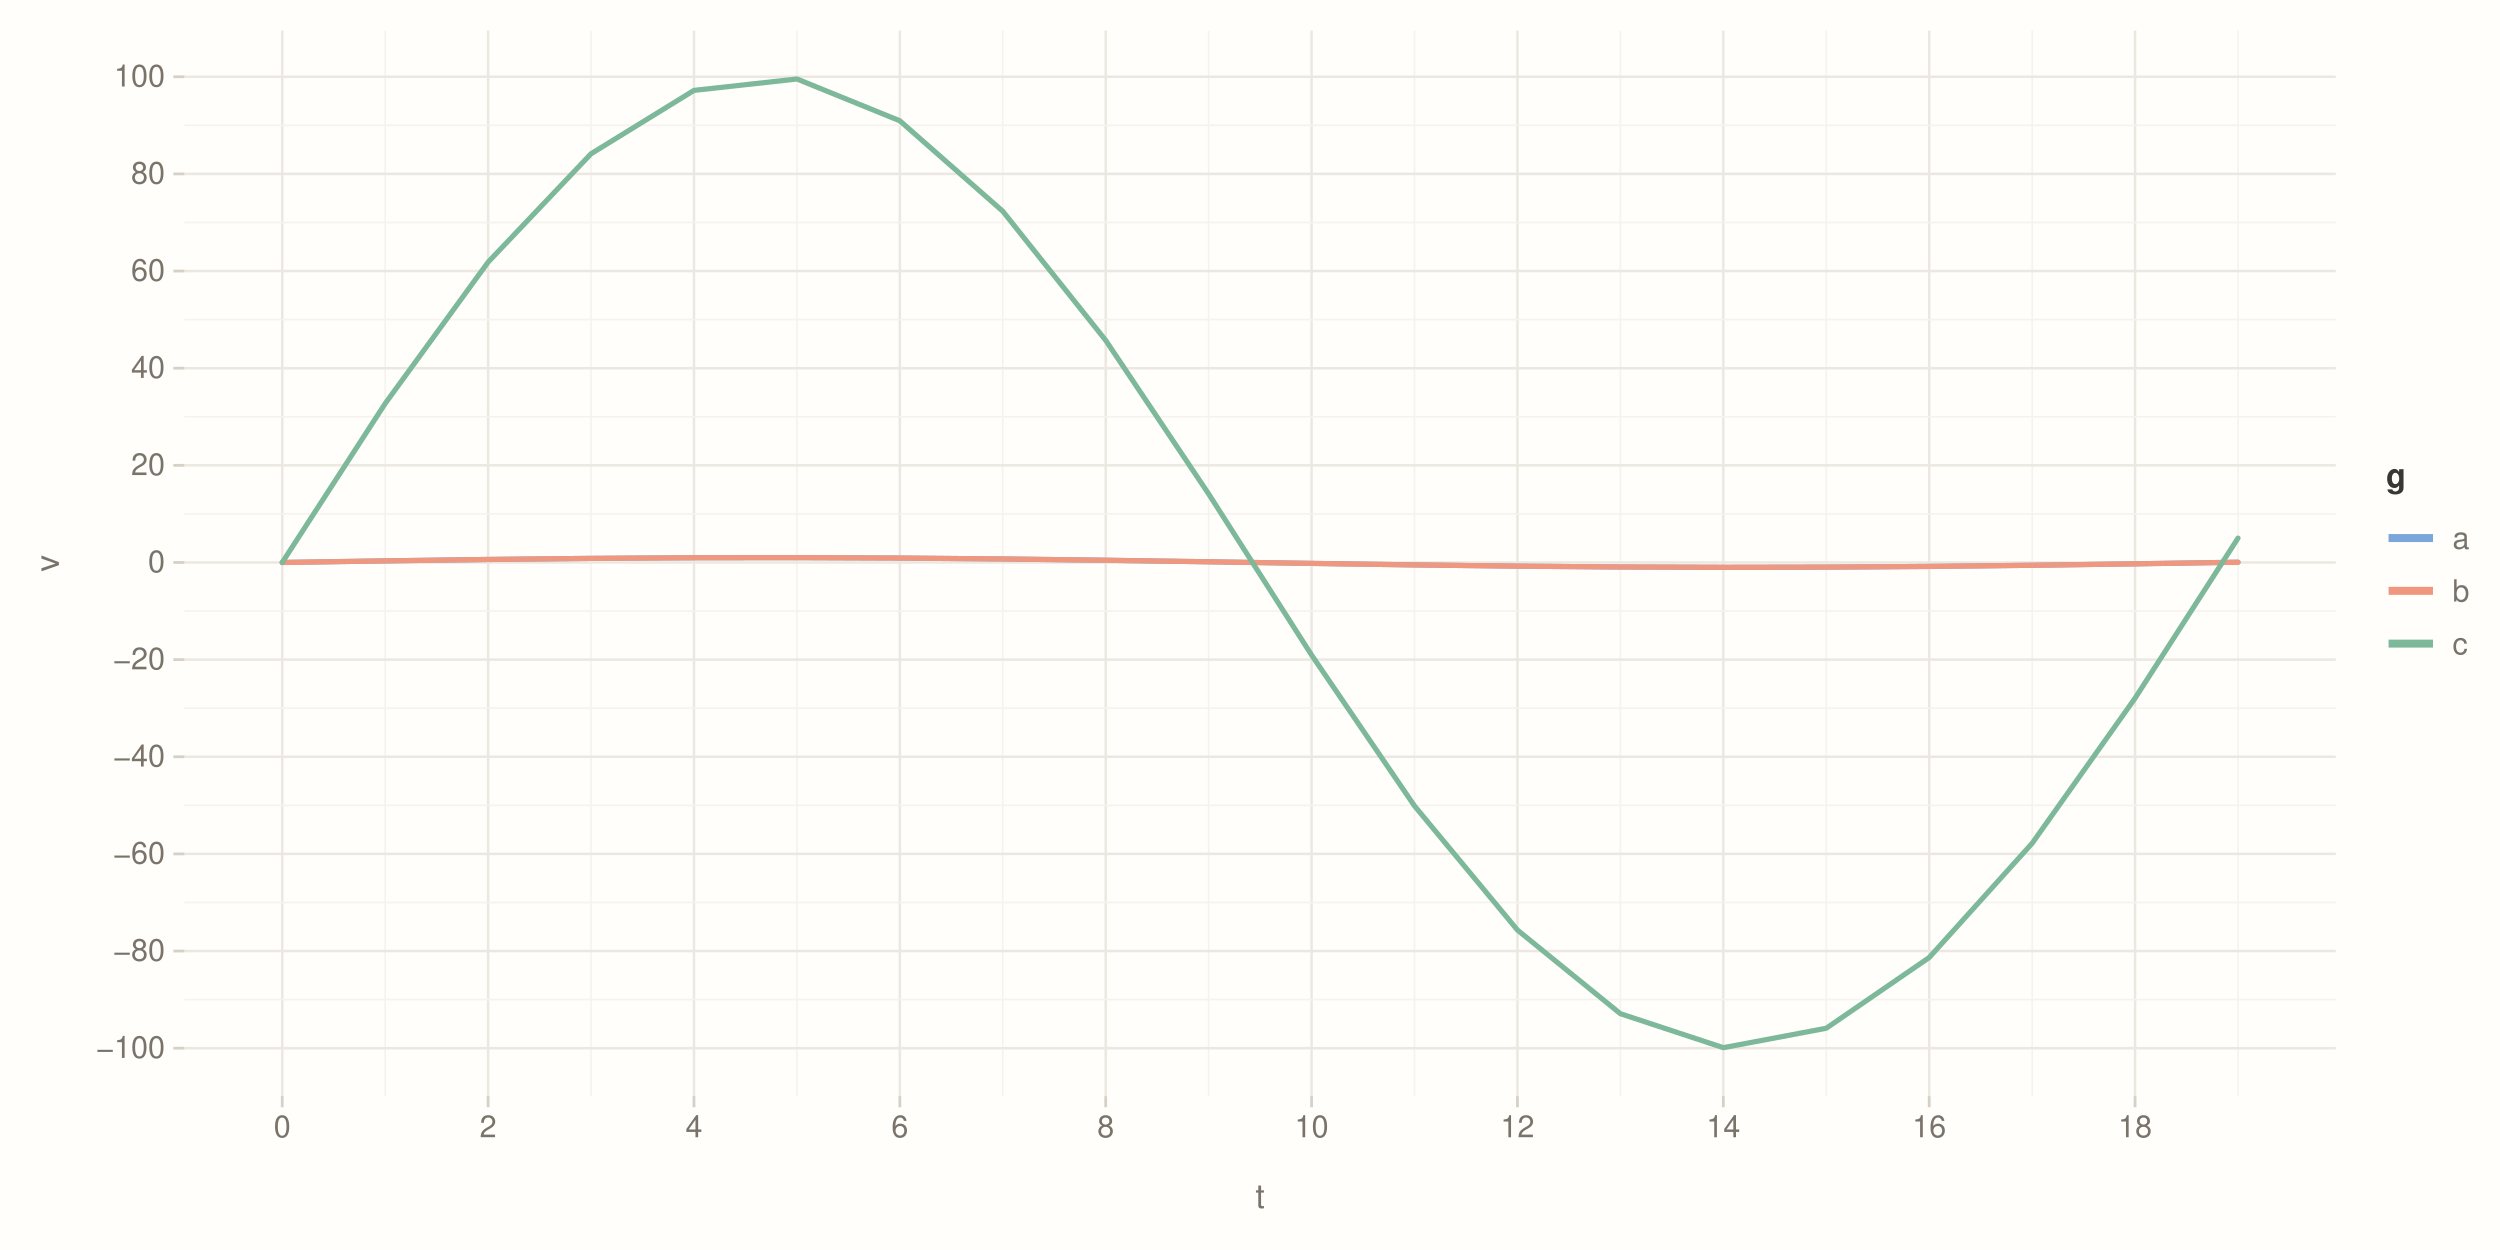
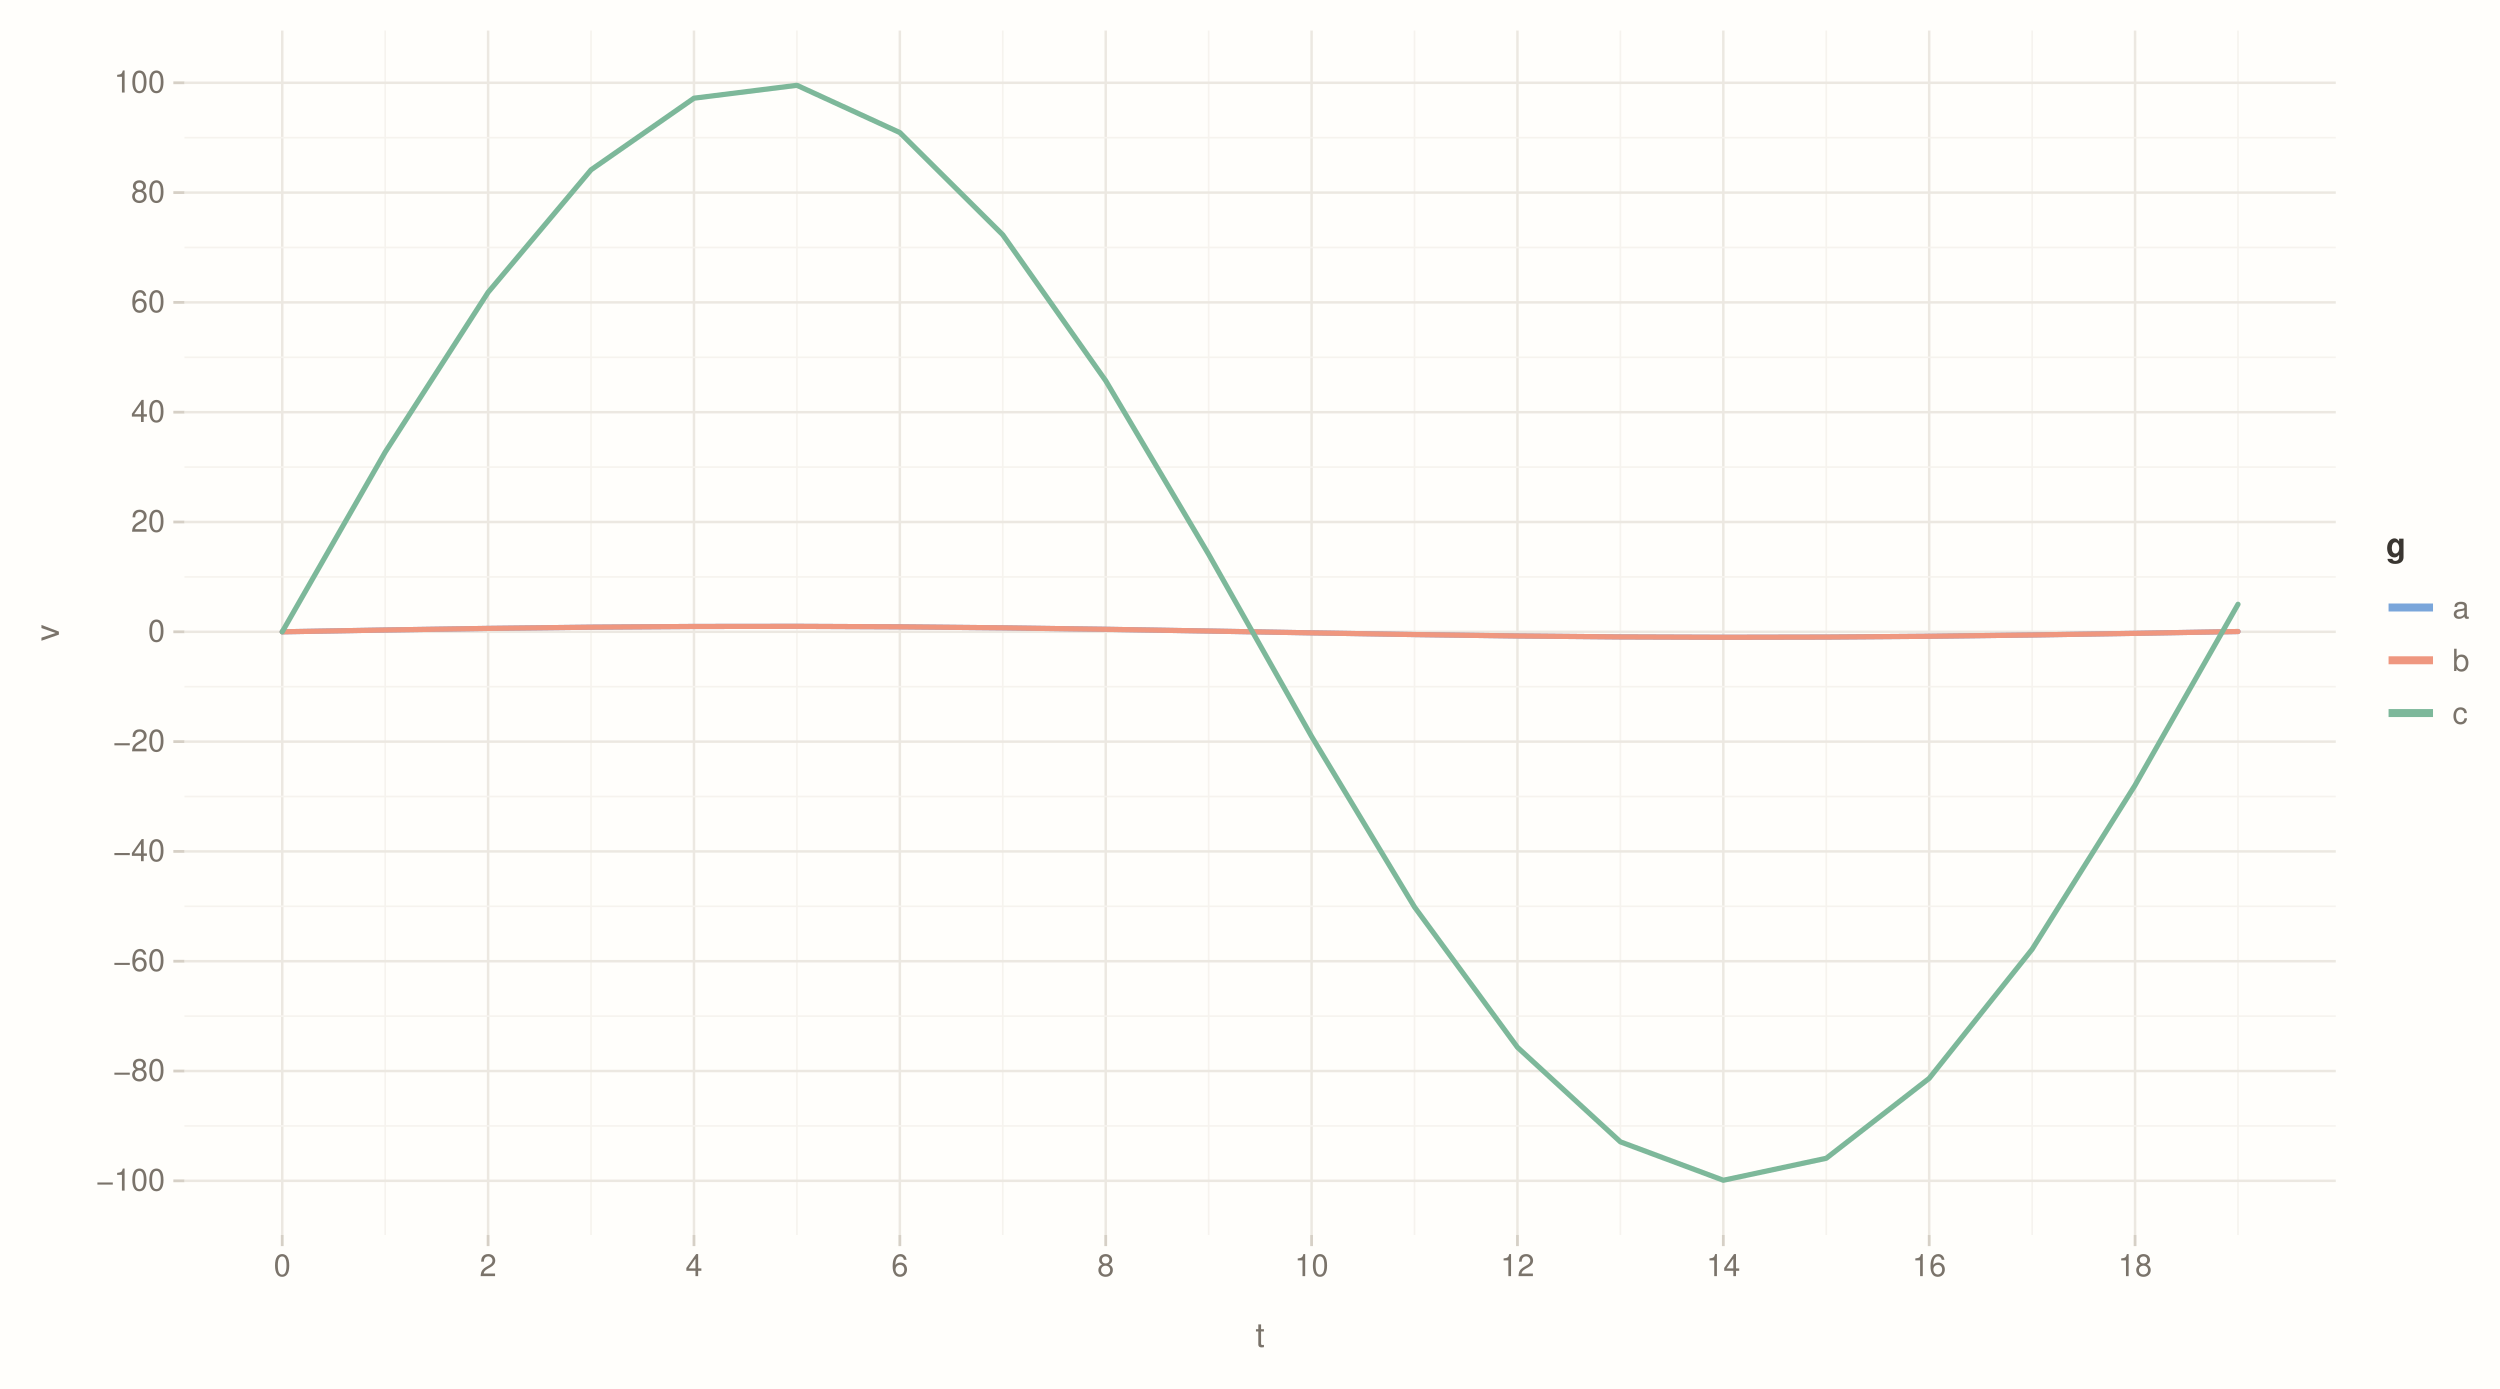
- <svg xmlns="http://www.w3.org/2000/svg" width="900" height="450" viewBox="0 0 900 450" font-family="Helvetica, Arial, 'Liberation Sans', sans-serif" font-size="12" style="color:#3A3631">
-   <rect width="900" height="450" fill="#FFFEFB" />
-   <text x="453.642" y="434.8" text-anchor="middle" font-size="12" fill="#7A736A">t</text>
-   <text transform="translate(21.2,202.8) rotate(-90)" text-anchor="middle" font-size="12" fill="#7A736A">v</text>
+ <svg xmlns="http://www.w3.org/2000/svg" width="900" height="500" viewBox="0 0 900 500" font-family="Helvetica, Arial, 'Liberation Sans', sans-serif" font-size="12" style="color:#3A3631">
+   <rect width="900" height="500" fill="#FFFEFB" />
+   <text x="453.642" y="484.8" text-anchor="middle" font-size="12" fill="#7A736A">t</text>
+   <text transform="translate(21.2,227.8) rotate(-90)" text-anchor="middle" font-size="12" fill="#7A736A">v</text>
  <g class="pt-panels">
    <g class="pt-panel" data-panel="0" transform="translate(31.4,11)" fill="currentColor" text-anchor="middle">
      <g aria-label="x-grid" aria-hidden="true" stroke="#F6F3EE" stroke-width="0.6">
-         <line x1="107.26" x2="107.26" y1="0" y2="383.6" />
-         <line x1="181.374" x2="181.374" y1="0" y2="383.6" />
-         <line x1="255.487" x2="255.487" y1="0" y2="383.6" />
-         <line x1="329.6" x2="329.6" y1="0" y2="383.6" />
-         <line x1="403.714" x2="403.714" y1="0" y2="383.6" />
-         <line x1="477.827" x2="477.827" y1="0" y2="383.6" />
-         <line x1="551.94" x2="551.94" y1="0" y2="383.6" />
-         <line x1="626.054" x2="626.054" y1="0" y2="383.6" />
-         <line x1="700.167" x2="700.167" y1="0" y2="383.6" />
-         <line x1="774.28" x2="774.28" y1="0" y2="383.6" />
+         <line x1="107.26" x2="107.26" y1="0" y2="433.6" />
+         <line x1="181.374" x2="181.374" y1="0" y2="433.6" />
+         <line x1="255.487" x2="255.487" y1="0" y2="433.6" />
+         <line x1="329.6" x2="329.6" y1="0" y2="433.6" />
+         <line x1="403.714" x2="403.714" y1="0" y2="433.6" />
+         <line x1="477.827" x2="477.827" y1="0" y2="433.6" />
+         <line x1="551.94" x2="551.94" y1="0" y2="433.6" />
+         <line x1="626.054" x2="626.054" y1="0" y2="433.6" />
+         <line x1="700.167" x2="700.167" y1="0" y2="433.6" />
+         <line x1="774.28" x2="774.28" y1="0" y2="433.6" />
      </g>
      <g aria-label="x-grid" aria-hidden="true" stroke="#ECE8E1" stroke-width="0.9">
-         <line x1="70.204" x2="70.204" y1="0" y2="383.6" />
-         <line x1="144.317" x2="144.317" y1="0" y2="383.6" />
-         <line x1="218.43" x2="218.43" y1="0" y2="383.6" />
-         <line x1="292.544" x2="292.544" y1="0" y2="383.6" />
-         <line x1="366.657" x2="366.657" y1="0" y2="383.6" />
-         <line x1="440.77" x2="440.77" y1="0" y2="383.6" />
-         <line x1="514.884" x2="514.884" y1="0" y2="383.6" />
-         <line x1="588.997" x2="588.997" y1="0" y2="383.6" />
-         <line x1="663.11" x2="663.11" y1="0" y2="383.6" />
-         <line x1="737.224" x2="737.224" y1="0" y2="383.6" />
+         <line x1="70.204" x2="70.204" y1="0" y2="433.6" />
+         <line x1="144.317" x2="144.317" y1="0" y2="433.6" />
+         <line x1="218.43" x2="218.43" y1="0" y2="433.6" />
+         <line x1="292.544" x2="292.544" y1="0" y2="433.6" />
+         <line x1="366.657" x2="366.657" y1="0" y2="433.6" />
+         <line x1="440.77" x2="440.77" y1="0" y2="433.6" />
+         <line x1="514.884" x2="514.884" y1="0" y2="433.6" />
+         <line x1="588.997" x2="588.997" y1="0" y2="433.6" />
+         <line x1="663.11" x2="663.11" y1="0" y2="433.6" />
+         <line x1="737.224" x2="737.224" y1="0" y2="433.6" />
      </g>
      <g aria-label="y-grid" aria-hidden="true" stroke="#F6F3EE" stroke-width="0.6">
-         <line x1="35" x2="809.484" y1="348.861" y2="348.861" />
-         <line x1="35" x2="809.484" y1="313.889" y2="313.889" />
-         <line x1="35" x2="809.484" y1="278.918" y2="278.918" />
-         <line x1="35" x2="809.484" y1="243.947" y2="243.947" />
-         <line x1="35" x2="809.484" y1="208.976" y2="208.976" />
-         <line x1="35" x2="809.484" y1="174.004" y2="174.004" />
-         <line x1="35" x2="809.484" y1="139.033" y2="139.033" />
-         <line x1="35" x2="809.484" y1="104.062" y2="104.062" />
-         <line x1="35" x2="809.484" y1="69.09" y2="69.09" />
-         <line x1="35" x2="809.484" y1="34.119" y2="34.119" />
+         <line x1="35" x2="809.484" y1="394.333" y2="394.333" />
+         <line x1="35" x2="809.484" y1="354.803" y2="354.803" />
+         <line x1="35" x2="809.484" y1="315.273" y2="315.273" />
+         <line x1="35" x2="809.484" y1="275.744" y2="275.744" />
+         <line x1="35" x2="809.484" y1="236.214" y2="236.214" />
+         <line x1="35" x2="809.484" y1="196.685" y2="196.685" />
+         <line x1="35" x2="809.484" y1="157.155" y2="157.155" />
+         <line x1="35" x2="809.484" y1="117.625" y2="117.625" />
+         <line x1="35" x2="809.484" y1="78.096" y2="78.096" />
+         <line x1="35" x2="809.484" y1="38.566" y2="38.566" />
      </g>
      <g aria-label="y-grid" aria-hidden="true" stroke="#ECE8E1" stroke-width="0.9">
-         <line x1="35" x2="809.484" y1="366.346" y2="366.346" />
-         <line x1="35" x2="809.484" y1="331.375" y2="331.375" />
-         <line x1="35" x2="809.484" y1="296.404" y2="296.404" />
-         <line x1="35" x2="809.484" y1="261.432" y2="261.432" />
-         <line x1="35" x2="809.484" y1="226.461" y2="226.461" />
-         <line x1="35" x2="809.484" y1="191.49" y2="191.49" />
-         <line x1="35" x2="809.484" y1="156.519" y2="156.519" />
-         <line x1="35" x2="809.484" y1="121.547" y2="121.547" />
-         <line x1="35" x2="809.484" y1="86.576" y2="86.576" />
-         <line x1="35" x2="809.484" y1="51.605" y2="51.605" />
-         <line x1="35" x2="809.484" y1="16.633" y2="16.633" />
+         <line x1="35" x2="809.484" y1="414.097" y2="414.097" />
+         <line x1="35" x2="809.484" y1="374.568" y2="374.568" />
+         <line x1="35" x2="809.484" y1="335.038" y2="335.038" />
+         <line x1="35" x2="809.484" y1="295.509" y2="295.509" />
+         <line x1="35" x2="809.484" y1="255.979" y2="255.979" />
+         <line x1="35" x2="809.484" y1="216.449" y2="216.449" />
+         <line x1="35" x2="809.484" y1="176.92" y2="176.92" />
+         <line x1="35" x2="809.484" y1="137.39" y2="137.39" />
+         <line x1="35" x2="809.484" y1="97.861" y2="97.861" />
+         <line x1="35" x2="809.484" y1="58.331" y2="58.331" />
+         <line x1="35" x2="809.484" y1="18.801" y2="18.801" />
      </g>
      <clipPath id="plot-clip-2">
-         <rect x="35" y="0" width="774.484" height="383.6" />
+         <rect x="35" y="0" width="774.484" height="433.6" />
      </clipPath>
      <g aria-label="line" clip-path="url(#plot-clip-2)">
        <g fill="none" stroke-width="1.875" stroke-linejoin="round" stroke-linecap="round">
-           <path stroke="#7AA6DA" d="M70.204,191.49L107.26,190.918L144.317,190.409L181.374,190.019L218.43,189.79L255.487,189.749L292.544,189.9L329.6,190.226L366.657,190.69L403.714,191.243L440.77,191.823L477.827,192.366L514.884,192.813L551.94,193.114L588.997,193.237L626.054,193.167L663.11,192.912L700.167,192.501L737.224,191.978L774.28,191.402" />
-           <path stroke="#EF977F" d="M70.204,191.49L107.26,190.918L144.317,190.409L181.374,190.019L218.43,189.79L255.487,189.749L292.544,189.9L329.6,190.226L366.657,190.69L403.714,191.243L440.77,191.823L477.827,192.366L514.884,192.813L551.94,193.114L588.997,193.237L626.054,193.167L663.11,192.912L700.167,192.501L737.224,191.978L774.28,191.402" />
-           <path stroke="#7DB89A" d="M70.204,191.49L107.26,134.278L144.317,83.364L181.374,44.353L218.43,21.54L255.487,17.436L292.544,32.493L329.6,65.054L366.657,111.533L403.714,166.814L440.77,224.812L477.827,279.141L514.884,323.822L551.94,353.934L588.997,366.164L626.054,359.164L663.11,333.706L700.167,292.592L737.224,240.347L774.28,182.725" />
+           <path stroke="#7AA6DA" d="M70.204,216.449L107.26,215.803L144.317,215.227L181.374,214.786L218.43,214.528L255.487,214.482L292.544,214.652L329.6,215.02L366.657,215.546L403.714,216.171L440.77,216.826L477.827,217.44L514.884,217.945L551.94,218.286L588.997,218.424L626.054,218.345L663.11,218.057L700.167,217.592L737.224,217.002L774.28,216.35" />
+           <path stroke="#EF977F" d="M70.204,216.449L107.26,215.803L144.317,215.227L181.374,214.786L218.43,214.528L255.487,214.482L292.544,214.652L329.6,215.02L366.657,215.546L403.714,216.171L440.77,216.826L477.827,217.44L514.884,217.945L551.94,218.286L588.997,218.424L626.054,218.345L663.11,218.057L700.167,217.592L737.224,217.002L774.28,216.35" />
+           <path stroke="#7DB89A" d="M70.204,216.449L107.26,151.78L144.317,94.23L181.374,50.134L218.43,24.348L255.487,19.709L292.544,36.729L329.6,73.533L366.657,126.07L403.714,188.557L440.77,254.115L477.827,315.526L514.884,366.03L551.94,400.067L588.997,413.891L626.054,405.979L663.11,377.202L700.167,330.729L737.224,271.675L774.28,206.542" />
        </g>
      </g>
      <g aria-label="x-axis tick" aria-hidden="true" fill="none" stroke="#D6D0C6">
-         <path transform="translate(70.20382,383.6)" d="M0,0L0,4" />
-         <path transform="translate(144.3171,383.6)" d="M0,0L0,4" />
-         <path transform="translate(218.4304,383.6)" d="M0,0L0,4" />
-         <path transform="translate(292.5437,383.6)" d="M0,0L0,4" />
-         <path transform="translate(366.657,383.6)" d="M0,0L0,4" />
-         <path transform="translate(440.7703,383.6)" d="M0,0L0,4" />
-         <path transform="translate(514.8836,383.6)" d="M0,0L0,4" />
-         <path transform="translate(588.9969,383.6)" d="M0,0L0,4" />
-         <path transform="translate(663.1102,383.6)" d="M0,0L0,4" />
-         <path transform="translate(737.2235,383.6)" d="M0,0L0,4" />
+         <path transform="translate(70.20382,433.6)" d="M0,0L0,4" />
+         <path transform="translate(144.3171,433.6)" d="M0,0L0,4" />
+         <path transform="translate(218.4304,433.6)" d="M0,0L0,4" />
+         <path transform="translate(292.5437,433.6)" d="M0,0L0,4" />
+         <path transform="translate(366.657,433.6)" d="M0,0L0,4" />
+         <path transform="translate(440.7703,433.6)" d="M0,0L0,4" />
+         <path transform="translate(514.8836,433.6)" d="M0,0L0,4" />
+         <path transform="translate(588.9969,433.6)" d="M0,0L0,4" />
+         <path transform="translate(663.1102,433.6)" d="M0,0L0,4" />
+         <path transform="translate(737.2235,433.6)" d="M0,0L0,4" />
      </g>
      <g aria-label="x-axis tick label" fill="#7A736A" font-size="11" font-variant="tabular-nums" transform="translate(0,7)">
-         <text y="0.71em" transform="translate(70.20382,383.6)">0</text>
-         <text y="0.71em" transform="translate(144.3171,383.6)">2</text>
-         <text y="0.71em" transform="translate(218.4304,383.6)">4</text>
-         <text y="0.71em" transform="translate(292.5437,383.6)">6</text>
-         <text y="0.71em" transform="translate(366.657,383.6)">8</text>
-         <text y="0.71em" transform="translate(440.7703,383.6)">10</text>
-         <text y="0.71em" transform="translate(514.8836,383.6)">12</text>
-         <text y="0.71em" transform="translate(588.9969,383.6)">14</text>
-         <text y="0.71em" transform="translate(663.1102,383.6)">16</text>
-         <text y="0.71em" transform="translate(737.2235,383.6)">18</text>
+         <text y="0.71em" transform="translate(70.20382,433.6)">0</text>
+         <text y="0.71em" transform="translate(144.3171,433.6)">2</text>
+         <text y="0.71em" transform="translate(218.4304,433.6)">4</text>
+         <text y="0.71em" transform="translate(292.5437,433.6)">6</text>
+         <text y="0.71em" transform="translate(366.657,433.6)">8</text>
+         <text y="0.71em" transform="translate(440.7703,433.6)">10</text>
+         <text y="0.71em" transform="translate(514.8836,433.6)">12</text>
+         <text y="0.71em" transform="translate(588.9969,433.6)">14</text>
+         <text y="0.71em" transform="translate(663.1102,433.6)">16</text>
+         <text y="0.71em" transform="translate(737.2235,433.6)">18</text>
      </g>
      <g aria-label="y-axis tick" aria-hidden="true" fill="none" stroke="#D6D0C6">
-         <path transform="translate(35,366.3464)" d="M0,0L-4,0" />
-         <path transform="translate(35,331.3751)" d="M0,0L-4,0" />
-         <path transform="translate(35,296.4038)" d="M0,0L-4,0" />
-         <path transform="translate(35,261.4325)" d="M0,0L-4,0" />
-         <path transform="translate(35,226.4612)" d="M0,0L-4,0" />
-         <path transform="translate(35,191.4899)" d="M0,0L-4,0" />
-         <path transform="translate(35,156.5186)" d="M0,0L-4,0" />
-         <path transform="translate(35,121.5473)" d="M0,0L-4,0" />
-         <path transform="translate(35,86.57601)" d="M0,0L-4,0" />
-         <path transform="translate(35,51.60472)" d="M0,0L-4,0" />
-         <path transform="translate(35,16.63342)" d="M0,0L-4,0" />
+         <path transform="translate(35,414.0975)" d="M0,0L-4,0" />
+         <path transform="translate(35,374.5679)" d="M0,0L-4,0" />
+         <path transform="translate(35,335.0383)" d="M0,0L-4,0" />
+         <path transform="translate(35,295.5087)" d="M0,0L-4,0" />
+         <path transform="translate(35,255.9791)" d="M0,0L-4,0" />
+         <path transform="translate(35,216.4495)" d="M0,0L-4,0" />
+         <path transform="translate(35,176.9199)" d="M0,0L-4,0" />
+         <path transform="translate(35,137.3903)" d="M0,0L-4,0" />
+         <path transform="translate(35,97.86068)" d="M0,0L-4,0" />
+         <path transform="translate(35,58.33109)" d="M0,0L-4,0" />
+         <path transform="translate(35,18.80149)" d="M0,0L-4,0" />
      </g>
      <g aria-label="y-axis tick label" fill="#7A736A" text-anchor="end" font-size="11" font-variant="tabular-nums" transform="translate(-7,0)">
-         <text y="0.32em" transform="translate(35,366.3464)">−100</text>
-         <text y="0.32em" transform="translate(35,331.3751)">−80</text>
-         <text y="0.32em" transform="translate(35,296.4038)">−60</text>
-         <text y="0.32em" transform="translate(35,261.4325)">−40</text>
-         <text y="0.32em" transform="translate(35,226.4612)">−20</text>
-         <text y="0.32em" transform="translate(35,191.4899)">0</text>
-         <text y="0.32em" transform="translate(35,156.5186)">20</text>
-         <text y="0.32em" transform="translate(35,121.5473)">40</text>
-         <text y="0.32em" transform="translate(35,86.57601)">60</text>
-         <text y="0.32em" transform="translate(35,51.60472)">80</text>
-         <text y="0.32em" transform="translate(35,16.63342)">100</text>
+         <text y="0.32em" transform="translate(35,414.0975)">−100</text>
+         <text y="0.32em" transform="translate(35,374.5679)">−80</text>
+         <text y="0.32em" transform="translate(35,335.0383)">−60</text>
+         <text y="0.32em" transform="translate(35,295.5087)">−40</text>
+         <text y="0.32em" transform="translate(35,255.9791)">−20</text>
+         <text y="0.32em" transform="translate(35,216.4495)">0</text>
+         <text y="0.32em" transform="translate(35,176.9199)">20</text>
+         <text y="0.32em" transform="translate(35,137.3903)">40</text>
+         <text y="0.32em" transform="translate(35,97.86068)">60</text>
+         <text y="0.32em" transform="translate(35,58.33109)">80</text>
+         <text y="0.32em" transform="translate(35,18.80149)">100</text>
      </g>
    </g>
  </g>
-   <g class="pt-legend" font-size="11" transform="translate(858.884,164.4)">
+   <g class="pt-legend" font-size="11" transform="translate(858.884,189.4)">
    <text y="11" font-weight="bold" font-size="12" fill="#3A3631">g</text>
    <g class="pt-key" data-index="0" transform="translate(0,19.8)" opacity="1">
      <rect width="30.116" height="19" fill="transparent" />
      <line x1="1" x2="17" y1="9.5" y2="9.5" stroke="#7AA6DA" stroke-width="2.875" />
      <text x="24" y="9.5" dy="0.35em" fill="#7A736A">a</text>
    </g>
    <g class="pt-key" data-index="1" transform="translate(0,38.8)" opacity="1">
      <rect width="30.116" height="19" fill="transparent" />
      <line x1="1" x2="17" y1="9.5" y2="9.5" stroke="#EF977F" stroke-width="2.875" />
      <text x="24" y="9.5" dy="0.35em" fill="#7A736A">b</text>
    </g>
    <g class="pt-key" data-index="2" transform="translate(0,57.8)" opacity="1">
      <rect width="29.5" height="19" fill="transparent" />
      <line x1="1" x2="17" y1="9.5" y2="9.5" stroke="#7DB89A" stroke-width="2.875" />
      <text x="24" y="9.5" dy="0.35em" fill="#7A736A">c</text>
    </g>
  </g>
</svg>
